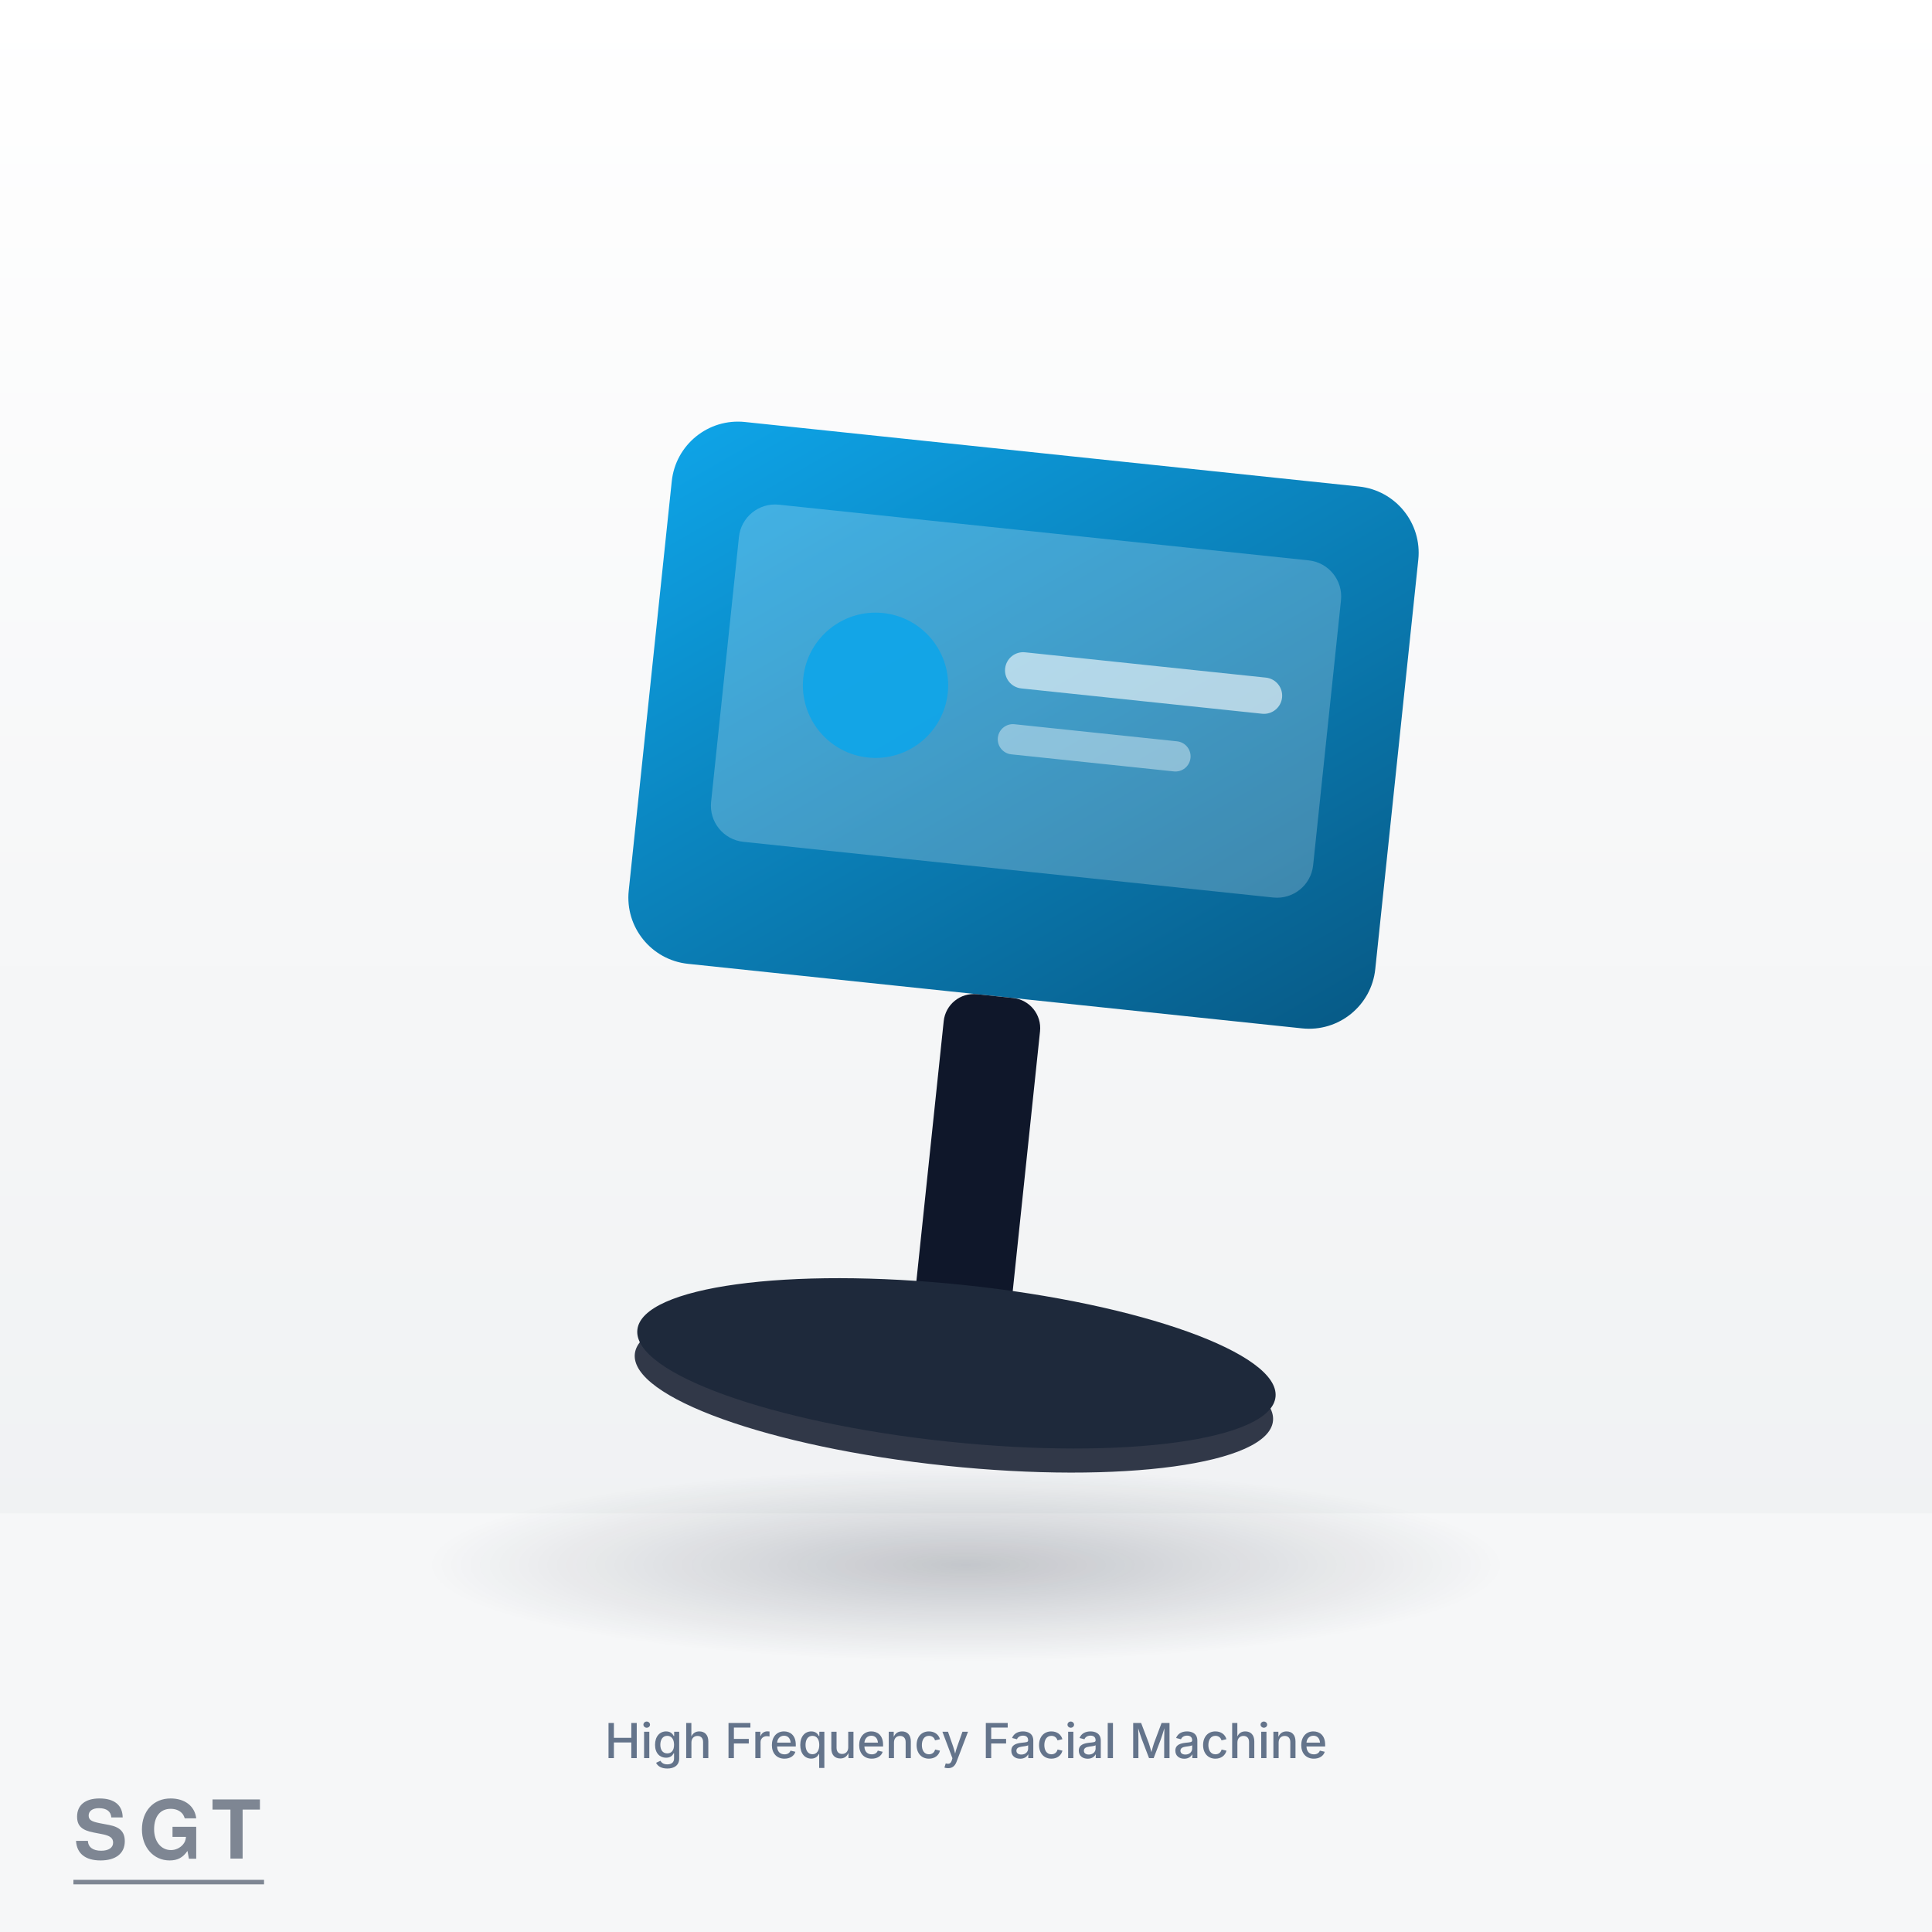
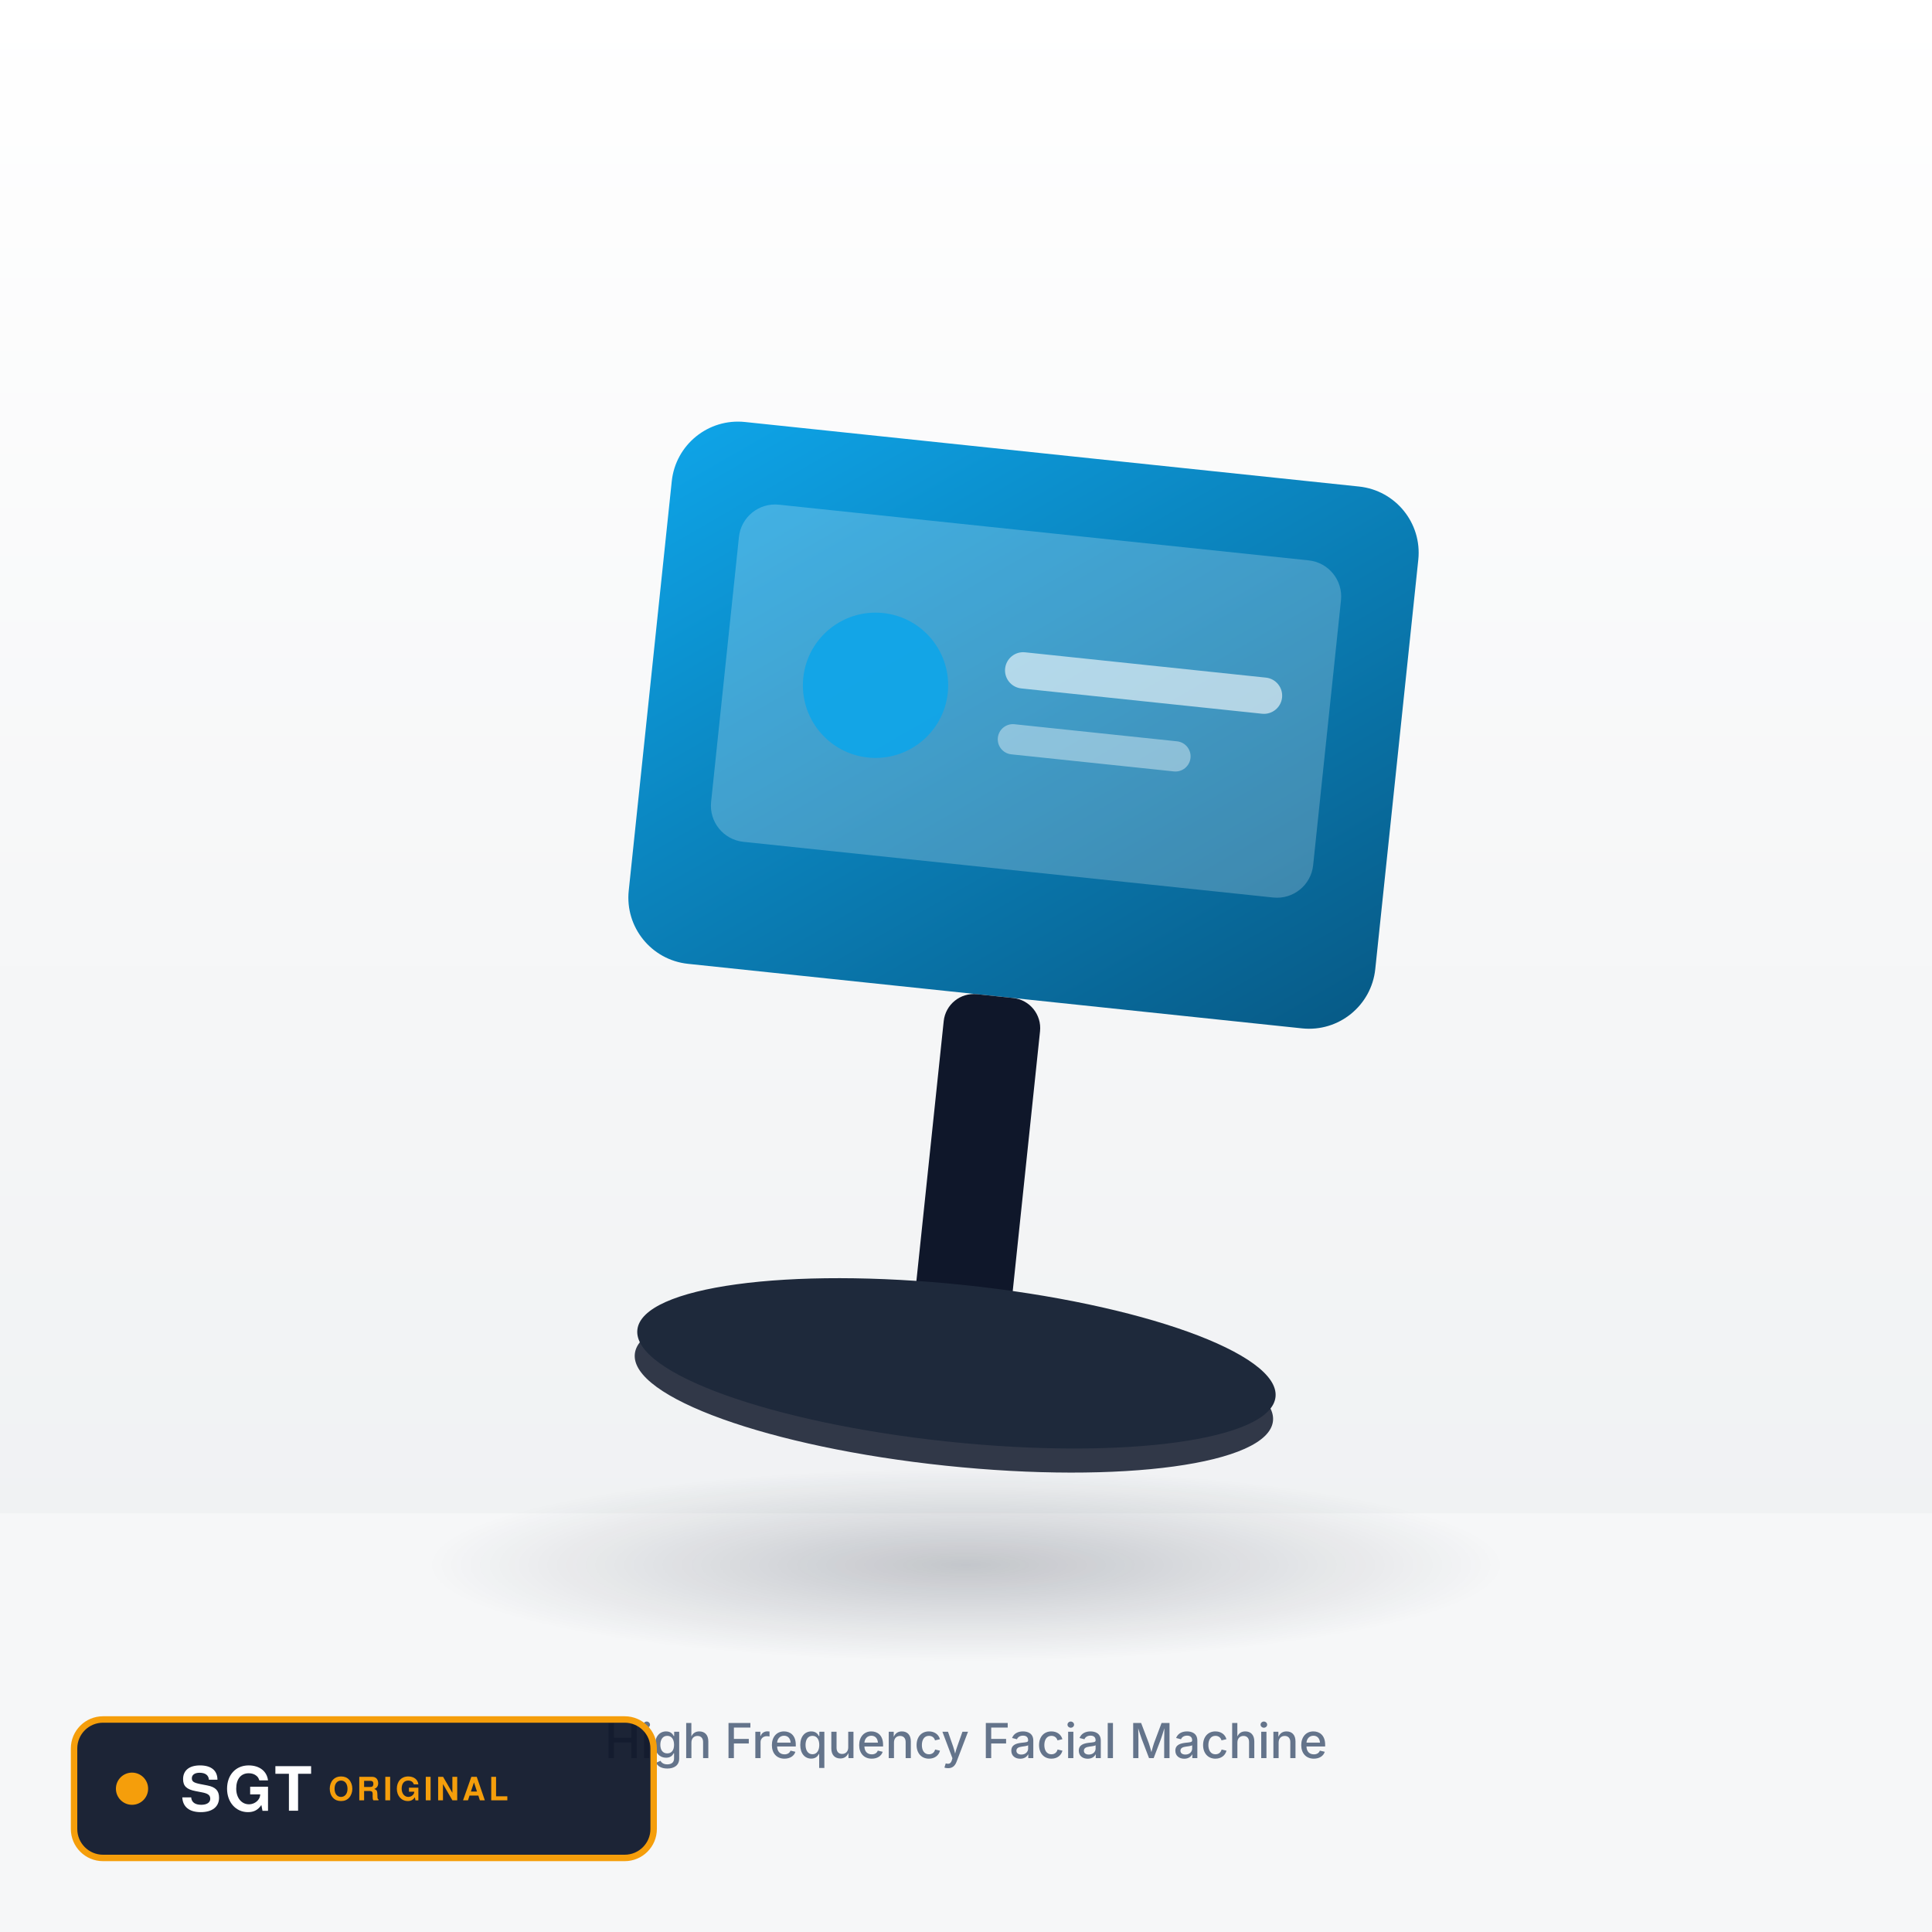
<svg xmlns="http://www.w3.org/2000/svg" viewBox="0 0 600 600" width="600" height="600" role="img" aria-label="High Frequency Facial Machine — Professional Equipment">
  <defs>
    <linearGradient id="bg" x1="0" y1="0" x2="0" y2="1">
      <stop offset="0%" stop-color="#ffffff" />
      <stop offset="100%" stop-color="#eceef0" />
    </linearGradient>
    <linearGradient id="body" x1="0" y1="0" x2="1" y2="1">
      <stop offset="0%" stop-color="#0ea5e9" />
      <stop offset="100%" stop-color="#075985" />
    </linearGradient>
    <linearGradient id="stroke" x1="0" y1="0" x2="1" y2="1">
      <stop offset="0%" stop-color="#0ea5e9" />
      <stop offset="100%" stop-color="#075985" />
    </linearGradient>
    <radialGradient id="shadow" cx="50%" cy="50%">
      <stop offset="0%" stop-color="#0f172a" stop-opacity="0.22" />
      <stop offset="100%" stop-color="#0f172a" stop-opacity="0" />
    </radialGradient>
  </defs>
  <rect width="600" height="600" fill="url(#bg)" />
  <rect y="470" width="600" height="130" fill="#f6f7f8" />
  <ellipse cx="300" cy="486" rx="168" ry="30" fill="url(#shadow)" />
  <g transform="translate(310 300) rotate(6) scale(0.94) translate(-300 -300)">
    <rect x="176" y="130" width="248" height="180" rx="22" fill="url(#body)" />
    <rect x="200" y="156" width="200" height="112" rx="12" fill="#ffffff" opacity="0.22" />
    <circle cx="250" cy="212" r="24" fill="#0ea5e9" opacity="0.9" />
    <rect x="292" y="196" width="92" height="12" rx="6" fill="#ffffff" opacity="0.6" />
    <rect x="292" y="220" width="64" height="10" rx="5" fill="#ffffff" opacity="0.4" />
    <rect x="284" y="310" width="32" height="112" rx="10" fill="#0f172a" />
    <ellipse cx="300" cy="440" rx="106" ry="26" fill="#0f172a" opacity="0.85" />
    <ellipse cx="300" cy="432" rx="106" ry="26" fill="#1e293b" />
  </g>
  <text x="300" y="546" font-family="ui-sans-serif,system-ui,-apple-system,sans-serif" font-size="15" font-weight="500" fill="#64748b" text-anchor="middle">High Frequency Facial Machine</text>
-   <g id="sgt-mark" opacity="0.62">
-     <text x="22.8" y="577.2" fill="#334155" font-family="Helvetica Neue, Helvetica, Arial, sans-serif" font-size="25.2" font-weight="600" letter-spacing="3.53">SGT</text>
-     <rect x="22.8" y="583.8" width="59.2" height="1.4" fill="#334155" />
+   <g id="sgt-brand-tag">
+     <rect x="23" y="534" width="180" height="43" rx="9" fill="#0f172a" fill-opacity="0.94" stroke="#f59e0b" stroke-width="2" />
+     <circle cx="41" cy="555.5" r="5" fill="#f59e0b" />
+     <text x="56" y="562.34" fill="#ffffff" font-family="Helvetica Neue, Helvetica, Arial, sans-serif" font-weight="700" font-size="19" letter-spacing="1.14">SGT</text>
+     <text x="102" y="559.1" fill="#f59e0b" font-family="Helvetica Neue, Helvetica, Arial, sans-serif" font-weight="600" font-size="10" letter-spacing="1.00">ORIGINAL</text>
  </g>
</svg>
